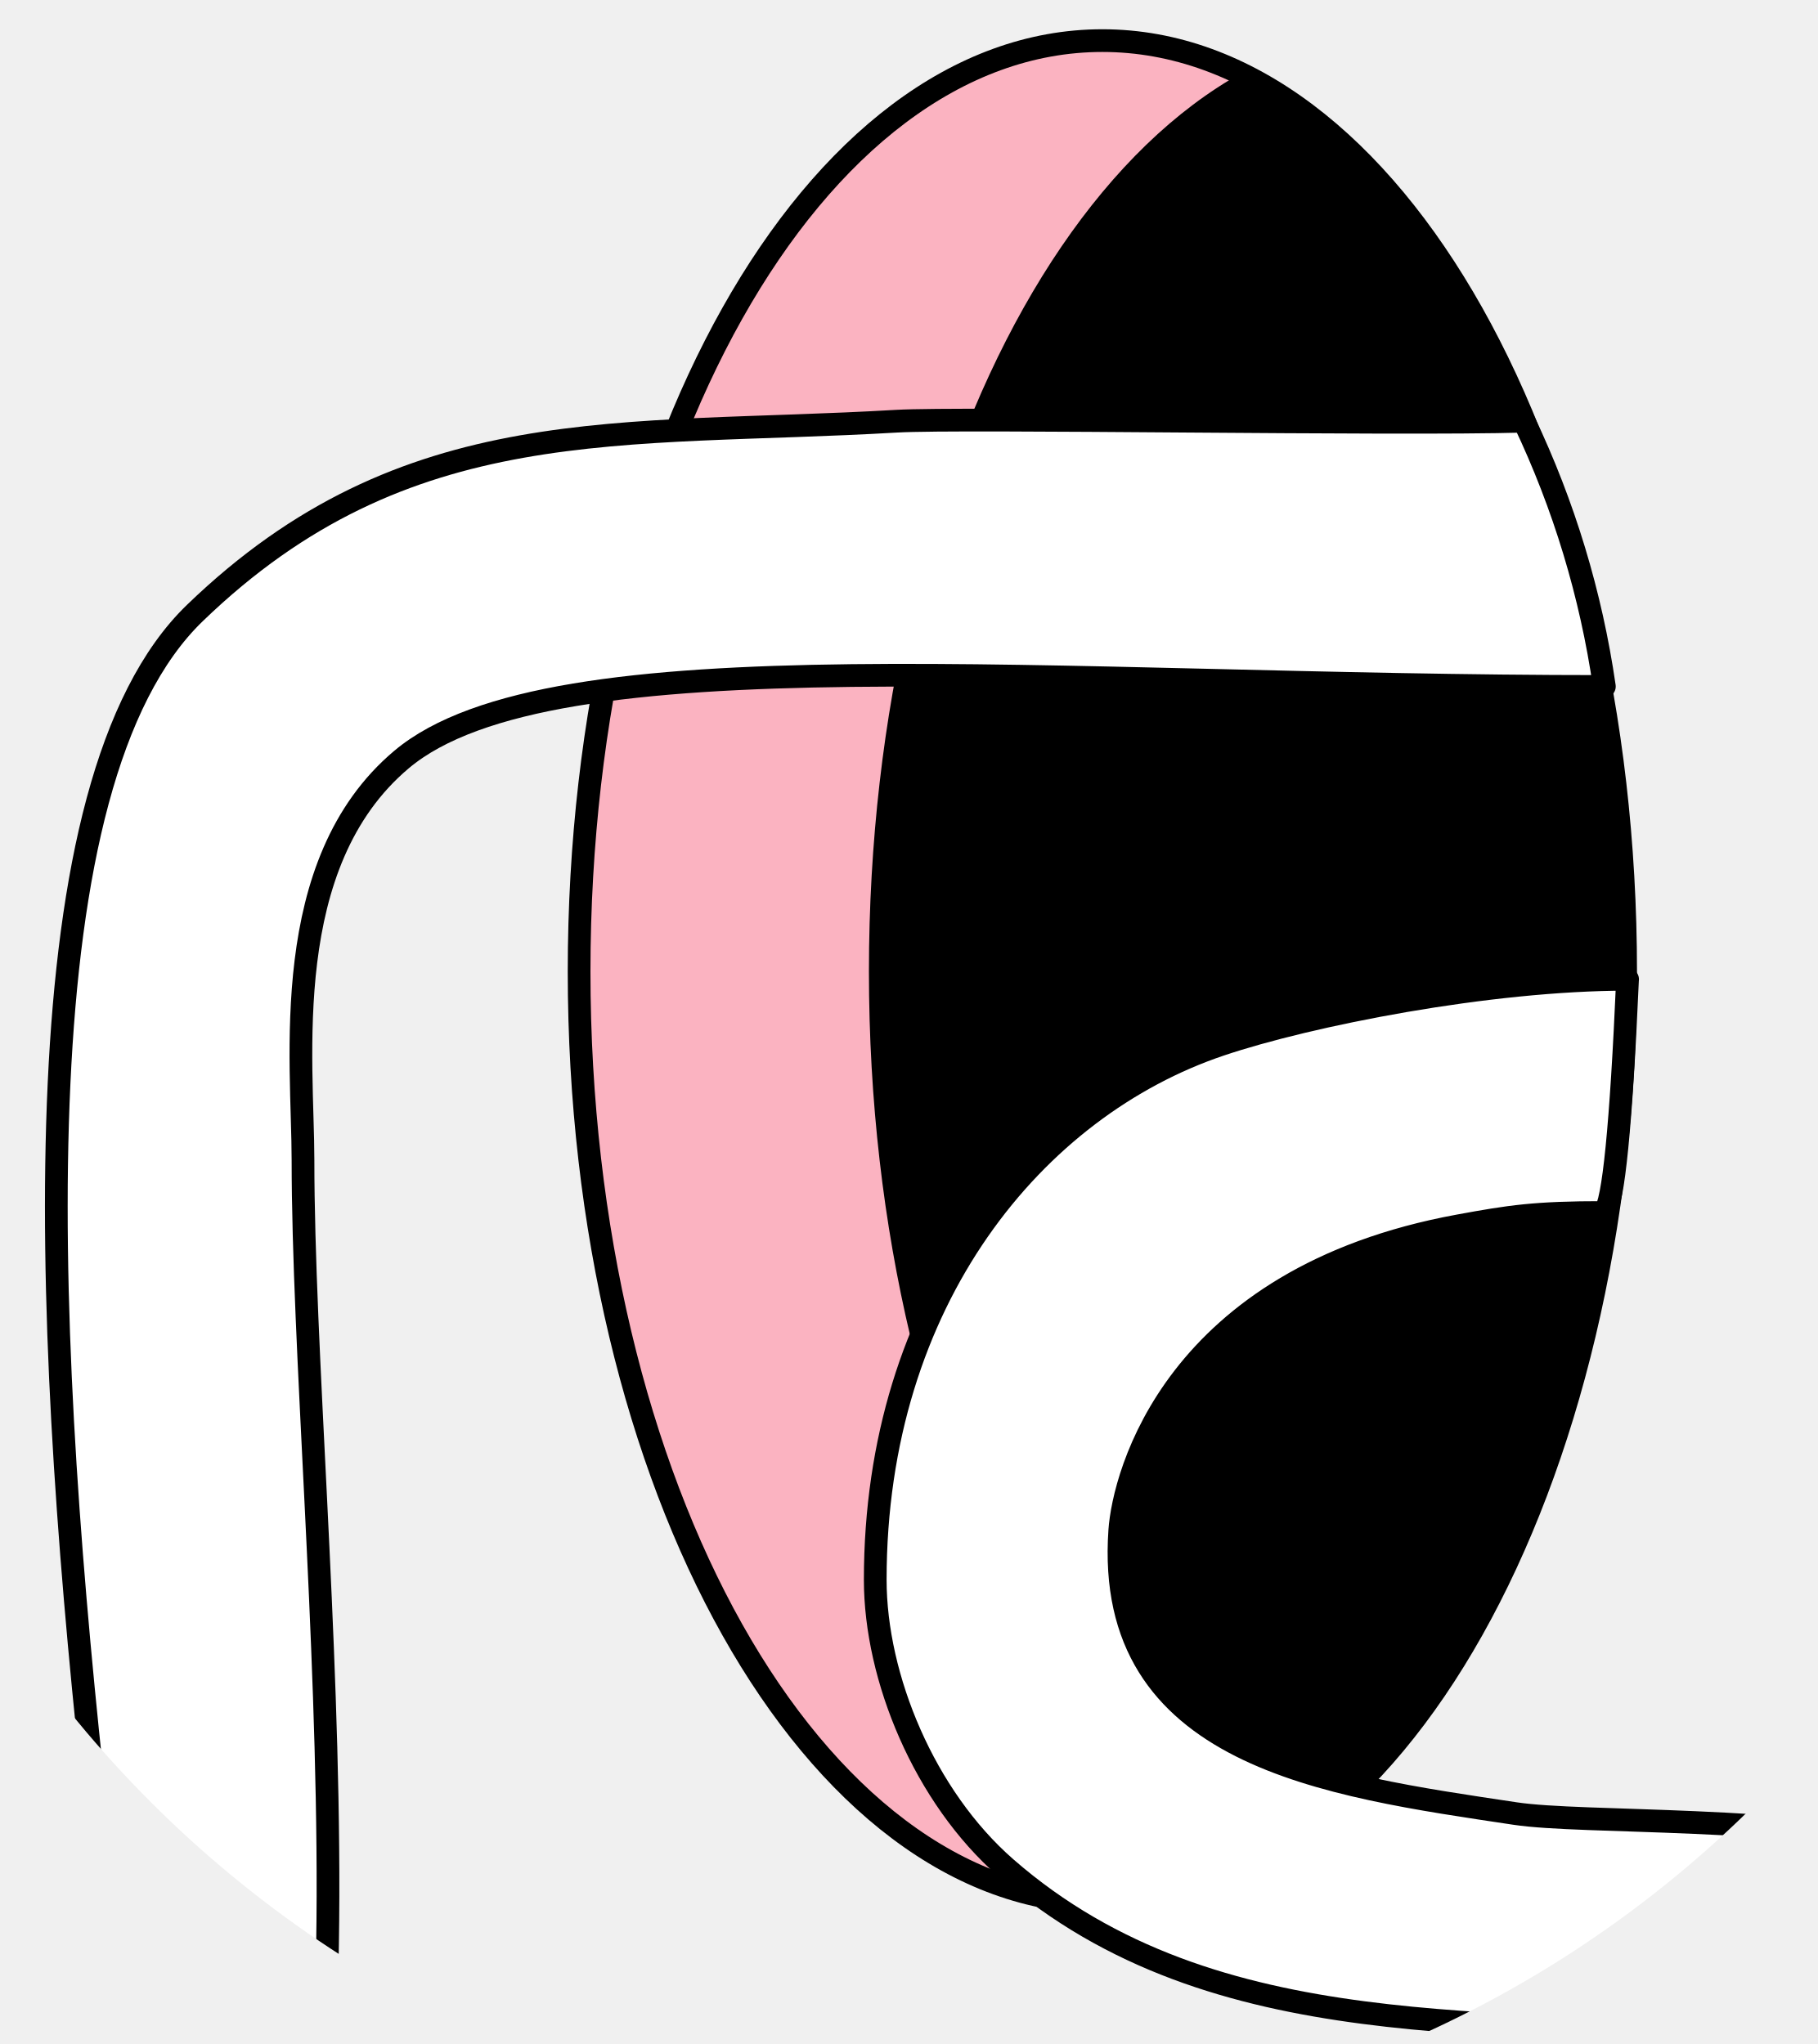
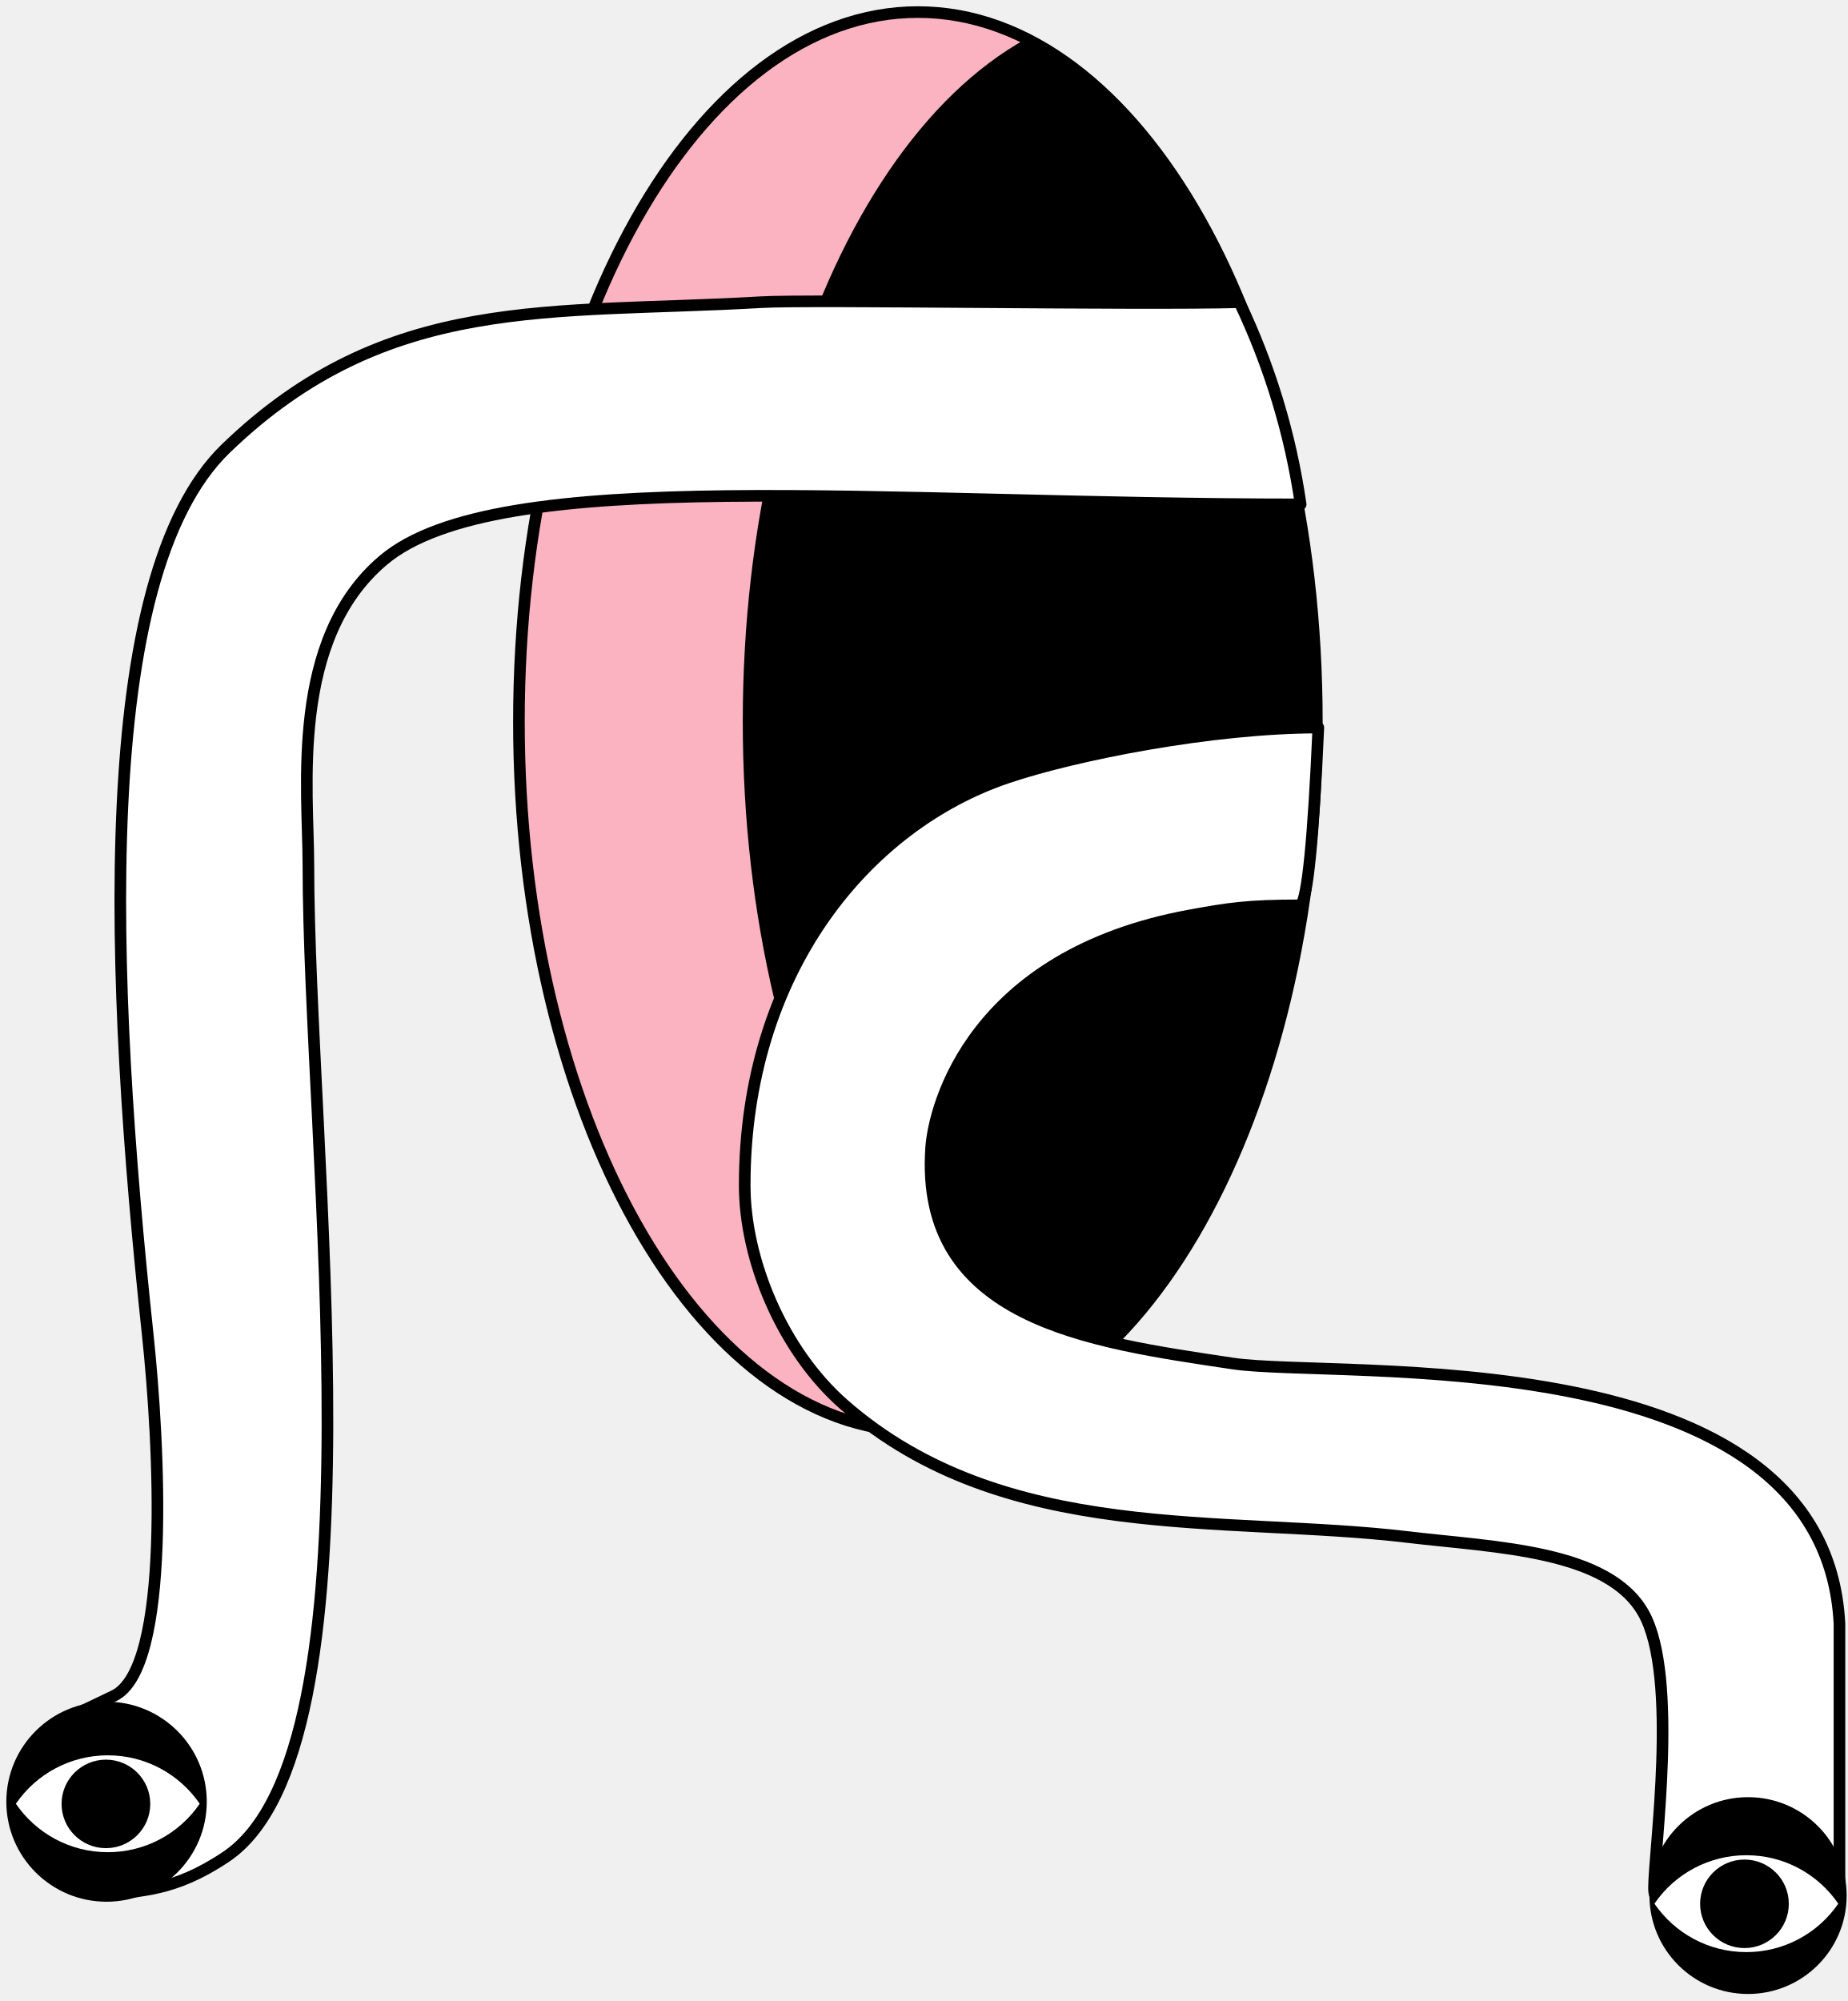
- <svg xmlns="http://www.w3.org/2000/svg" xmlns:xlink="http://www.w3.org/1999/xlink" width="40" height="45" viewBox="0 0 40 45">
+ <svg xmlns="http://www.w3.org/2000/svg" xmlns:xlink="http://www.w3.org/1999/xlink" width="229" height="248" viewBox="0 0 229 248">
  <defs>
-     <rect id="a" width="50" height="50" rx="25" />
-     <ellipse id="c" cx="11.517" cy="20.495" rx="11.517" ry="20.495" />
+     <ellipse id="a" cx="49.45" cy="87.948" rx="49.45" ry="87.948" />
+     <path id="c" d="M0 0h520v500H0z" />
  </defs>
-   <g fill="none" fill-rule="evenodd" transform="translate(-4 -3)">
-     <mask id="b" fill="#fff">
-       <use xlink:href="#a" />
-     </mask>
-     <g mask="url(#b)">
-       <g transform="translate(16.746 3.894)">
-         <mask id="d" fill="#fff">
-           <use xlink:href="#c" />
+   <g fill="none" fill-rule="evenodd">
+     <g transform="translate(1 1.496)">
+       <g transform="translate(63.318)">
+         <mask id="b" fill="#fff">
+           <use xlink:href="#a" />
        </mask>
-         <use fill="#FBB3C1" stroke="#000" stroke-linecap="round" stroke-linejoin="round" stroke-width=".5" xlink:href="#c" />
-         <ellipse cx="18.146" cy="20.495" fill="#000" stroke="#000" stroke-linecap="round" stroke-linejoin="round" stroke-width=".5" mask="url(#d)" rx="11.517" ry="20.495" />
+         <use fill="#FBB3C1" stroke="#000" stroke-linecap="round" stroke-linejoin="round" stroke-width="1.44" xlink:href="#a" />
+         <ellipse cx="77.916" cy="87.948" fill="#000" stroke="#000" stroke-linecap="round" stroke-linejoin="round" stroke-width="1.44" mask="url(#b)" rx="49.45" ry="87.948" />
      </g>
-       <path fill="#FFF" stroke="#000" stroke-linecap="round" stroke-linejoin="round" stroke-width=".5" d="M39.823 24.56c-3.06 0-7.01.782-8.968 1.442-4.069 1.372-7.591 5.601-7.591 11.777 0 2.156 1.083 4.777 2.874 6.342 4.63 4.044 10.94 3.183 16.277 3.819 2.537.302 5.78.372 6.8 2.207 1.02 1.834.297 6.874.297 7.935 0 1.06 1.712.033 2.167 0 1.098-.081 2.59 1.37 3.187.466v-8.104c-.425-8.317-14.467-7.059-17.522-7.518-4.15-.624-9.043-1.256-8.698-6.23.084-1.214 1.19-5.56 7.462-6.71 1.133-.208 1.674-.292 3.204-.292.199-.198.369-1.91.51-5.135z" />
-       <path fill="#FFF" stroke="#000" stroke-linecap="round" stroke-linejoin="round" stroke-width=".5" d="M37.544 12.273c-2.855.083-12.372-.084-13.81 0-6.073.356-10.79-.272-15.446 4.224C4.421 20.23 4.939 31.848 6.03 42.084c.336 3.15.687 9.633-.97 10.439-1.658.806-.901.342-1.445 1.103-.544.762.833 4.36 1.227 4.668.983-.17 1.918-.092 3.446-1.117 4.641-3.111 2.381-20.48 2.381-28.63 0-2.206-.552-6.534 2.168-8.825 3.308-2.787 14.279-1.609 26.475-1.609a20.389 20.389 0 0 0-1.768-5.84z" />
+       <path fill="#FFF" stroke="#000" stroke-linecap="round" stroke-linejoin="round" stroke-width="1.44" d="M162.403 88.676c-13.14 0-30.1 3.358-38.504 6.191-17.472 5.89-32.596 24.036-32.596 50.537 0 9.253 4.65 20.5 12.342 27.215 19.88 17.354 46.972 13.659 69.887 16.388 10.893 1.297 24.816 1.596 29.195 9.468 4.38 7.872 1.278 29.498 1.278 34.05 0 4.553 7.352.145 9.306 0 4.714-.347 11.117 5.88 13.685 2.003V199.75c-1.824-35.69-62.12-30.288-75.238-32.26-17.82-2.678-38.828-5.39-37.347-26.737.36-5.205 5.109-23.853 32.04-28.791 4.867-.892 7.191-1.253 13.76-1.253.852-.85 1.582-8.194 2.192-22.033z" />
+       <path fill="#FFF" stroke="#000" stroke-linecap="round" stroke-linejoin="round" stroke-width="1.44" d="M152.618 35.956c-12.26.355-53.124-.362-59.296 0C67.244 37.485 46.991 34.788 27 54.08c-16.604 16.024-14.38 65.875-9.694 109.798 1.442 13.518 2.95 41.334-4.167 44.794-7.116 3.46-3.868 1.467-6.204 4.734-2.337 3.268 3.579 18.712 5.268 20.03 4.22-.729 8.235-.396 14.797-4.792 19.93-13.351 10.225-87.883 10.225-122.851 0-9.469-2.372-28.042 9.307-37.874 14.204-11.96 61.31-6.903 113.68-6.903a87.45 87.45 0 0 0-7.593-25.06z" />
+       <ellipse cx="12.206" cy="221.803" fill="#000" stroke="#000" stroke-linecap="round" stroke-linejoin="round" stroke-width=".72" rx="12.062" ry="12.037" />
+       <ellipse cx="215.665" cy="233.437" fill="#000" stroke="#000" stroke-linecap="round" stroke-linejoin="round" stroke-width=".72" rx="11.861" ry="11.836" />
+       <g transform="translate(.917 215.985)">
+         <path fill="#FFF" d="M.052 6.072A13.787 13.787 0 0 1 11.446.07c4.733 0 8.909 2.378 11.393 6.003a13.787 13.787 0 0 1-11.393 6.004c-4.733 0-8.91-2.379-11.394-6.004z" />
+         <ellipse cx="11.211" cy="6.092" fill="#000" rx="5.496" ry="5.485" />
+       </g>
+       <g transform="translate(204.008 228.367)">
+         <path fill="#FFF" d="M.052 6.072A13.787 13.787 0 0 1 11.446.07c4.733 0 8.909 2.378 11.393 6.003a13.787 13.787 0 0 1-11.393 6.004c-4.733 0-8.91-2.379-11.394-6.004z" />
+         <ellipse cx="11.211" cy="6.092" fill="#000" rx="5.496" ry="5.485" />
+       </g>
    </g>
  </g>
</svg>
